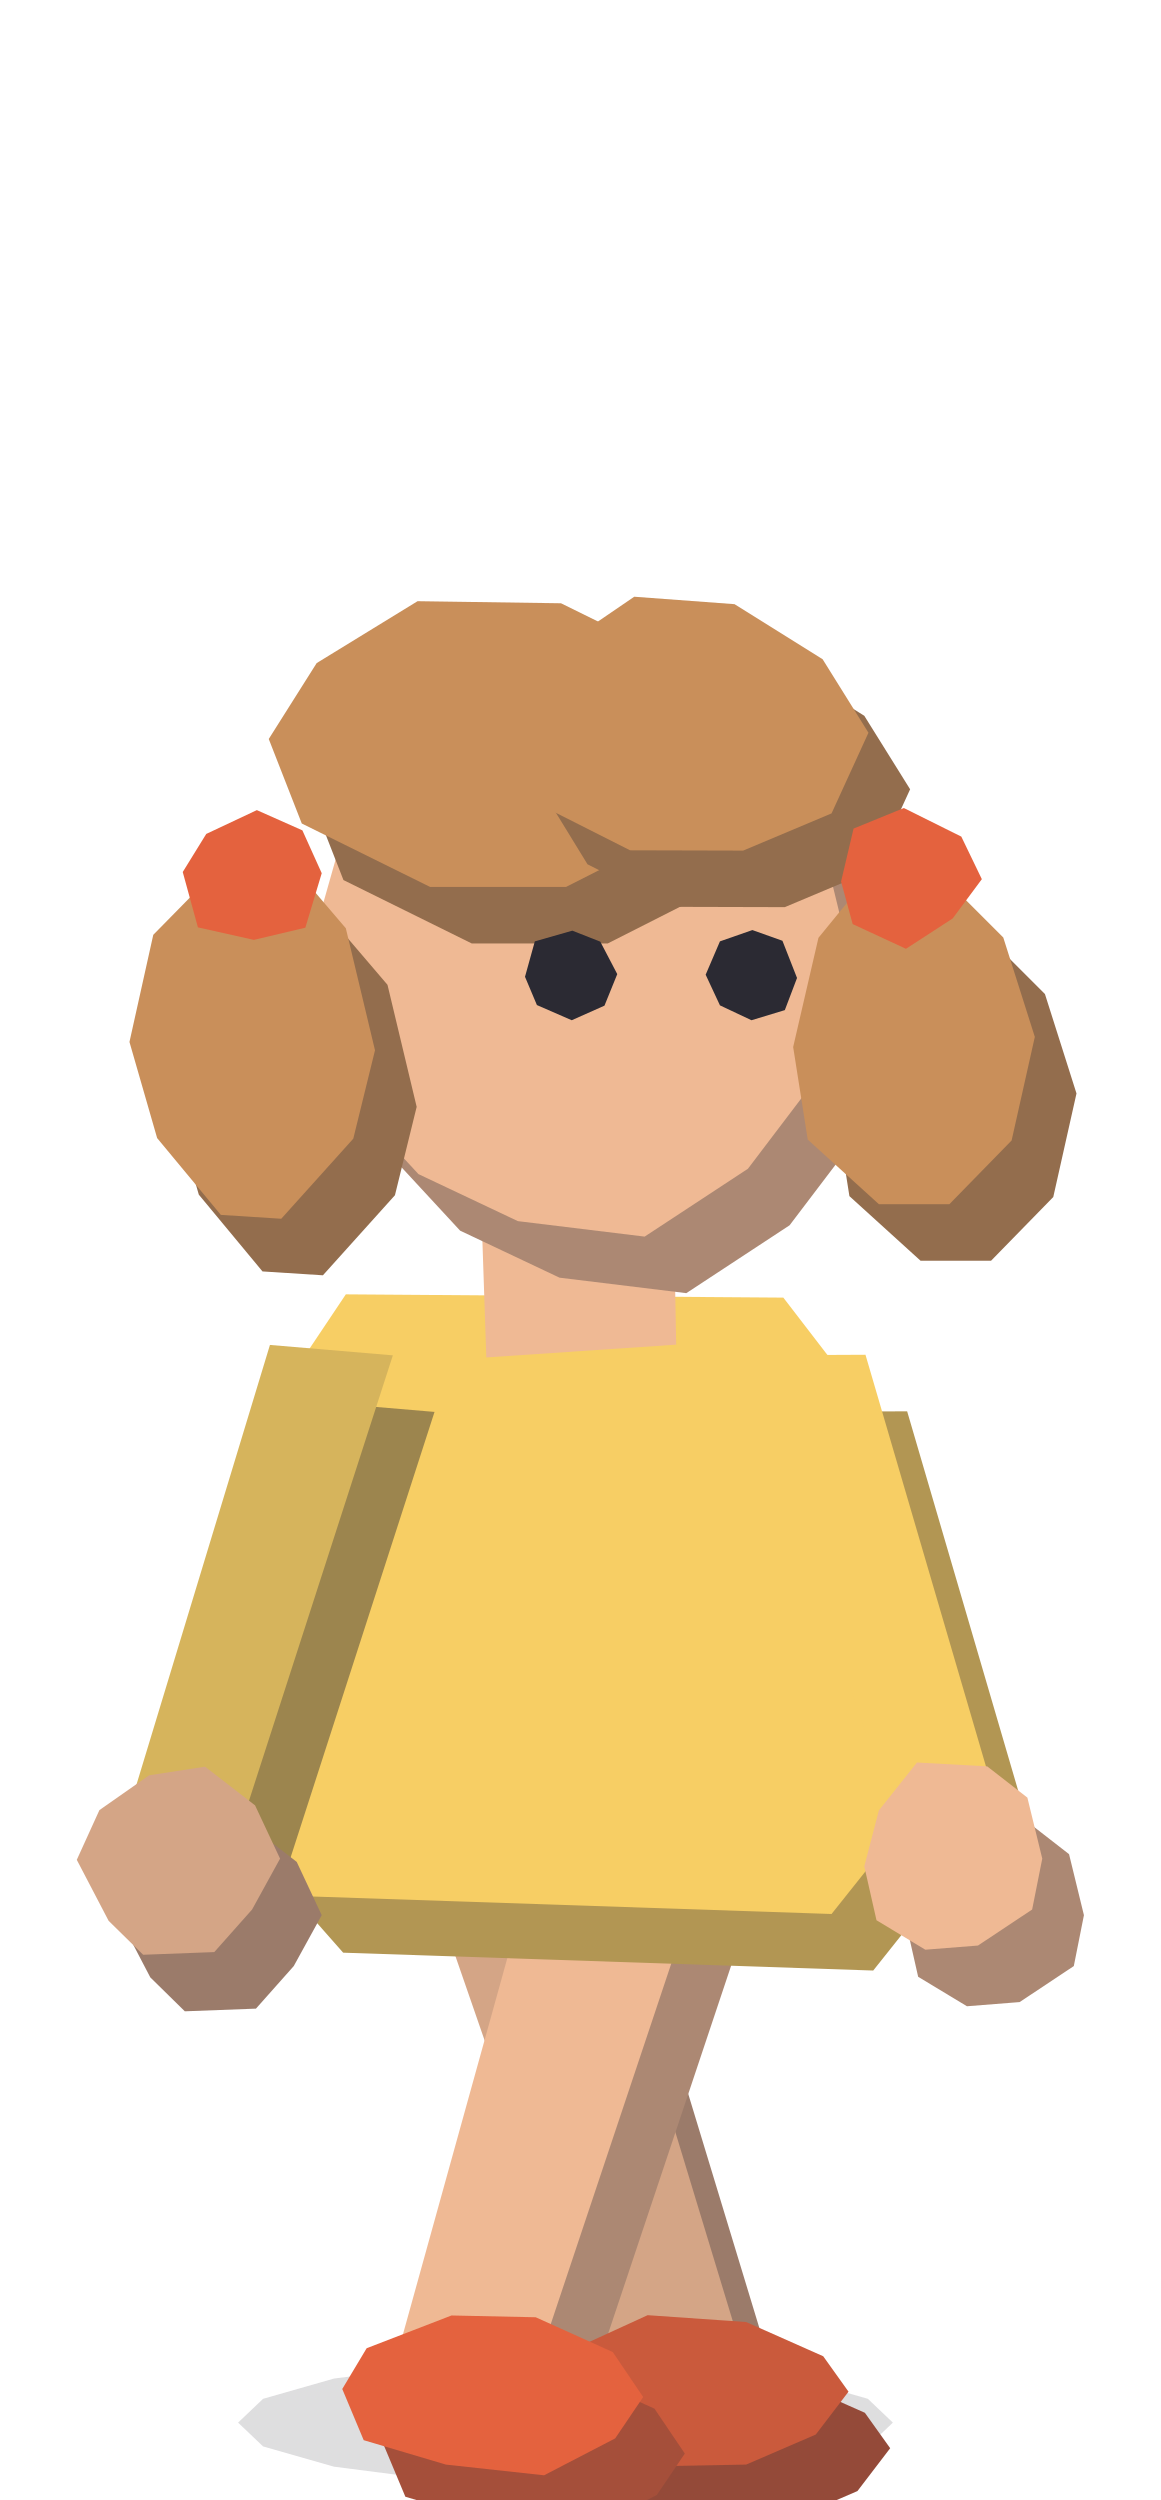
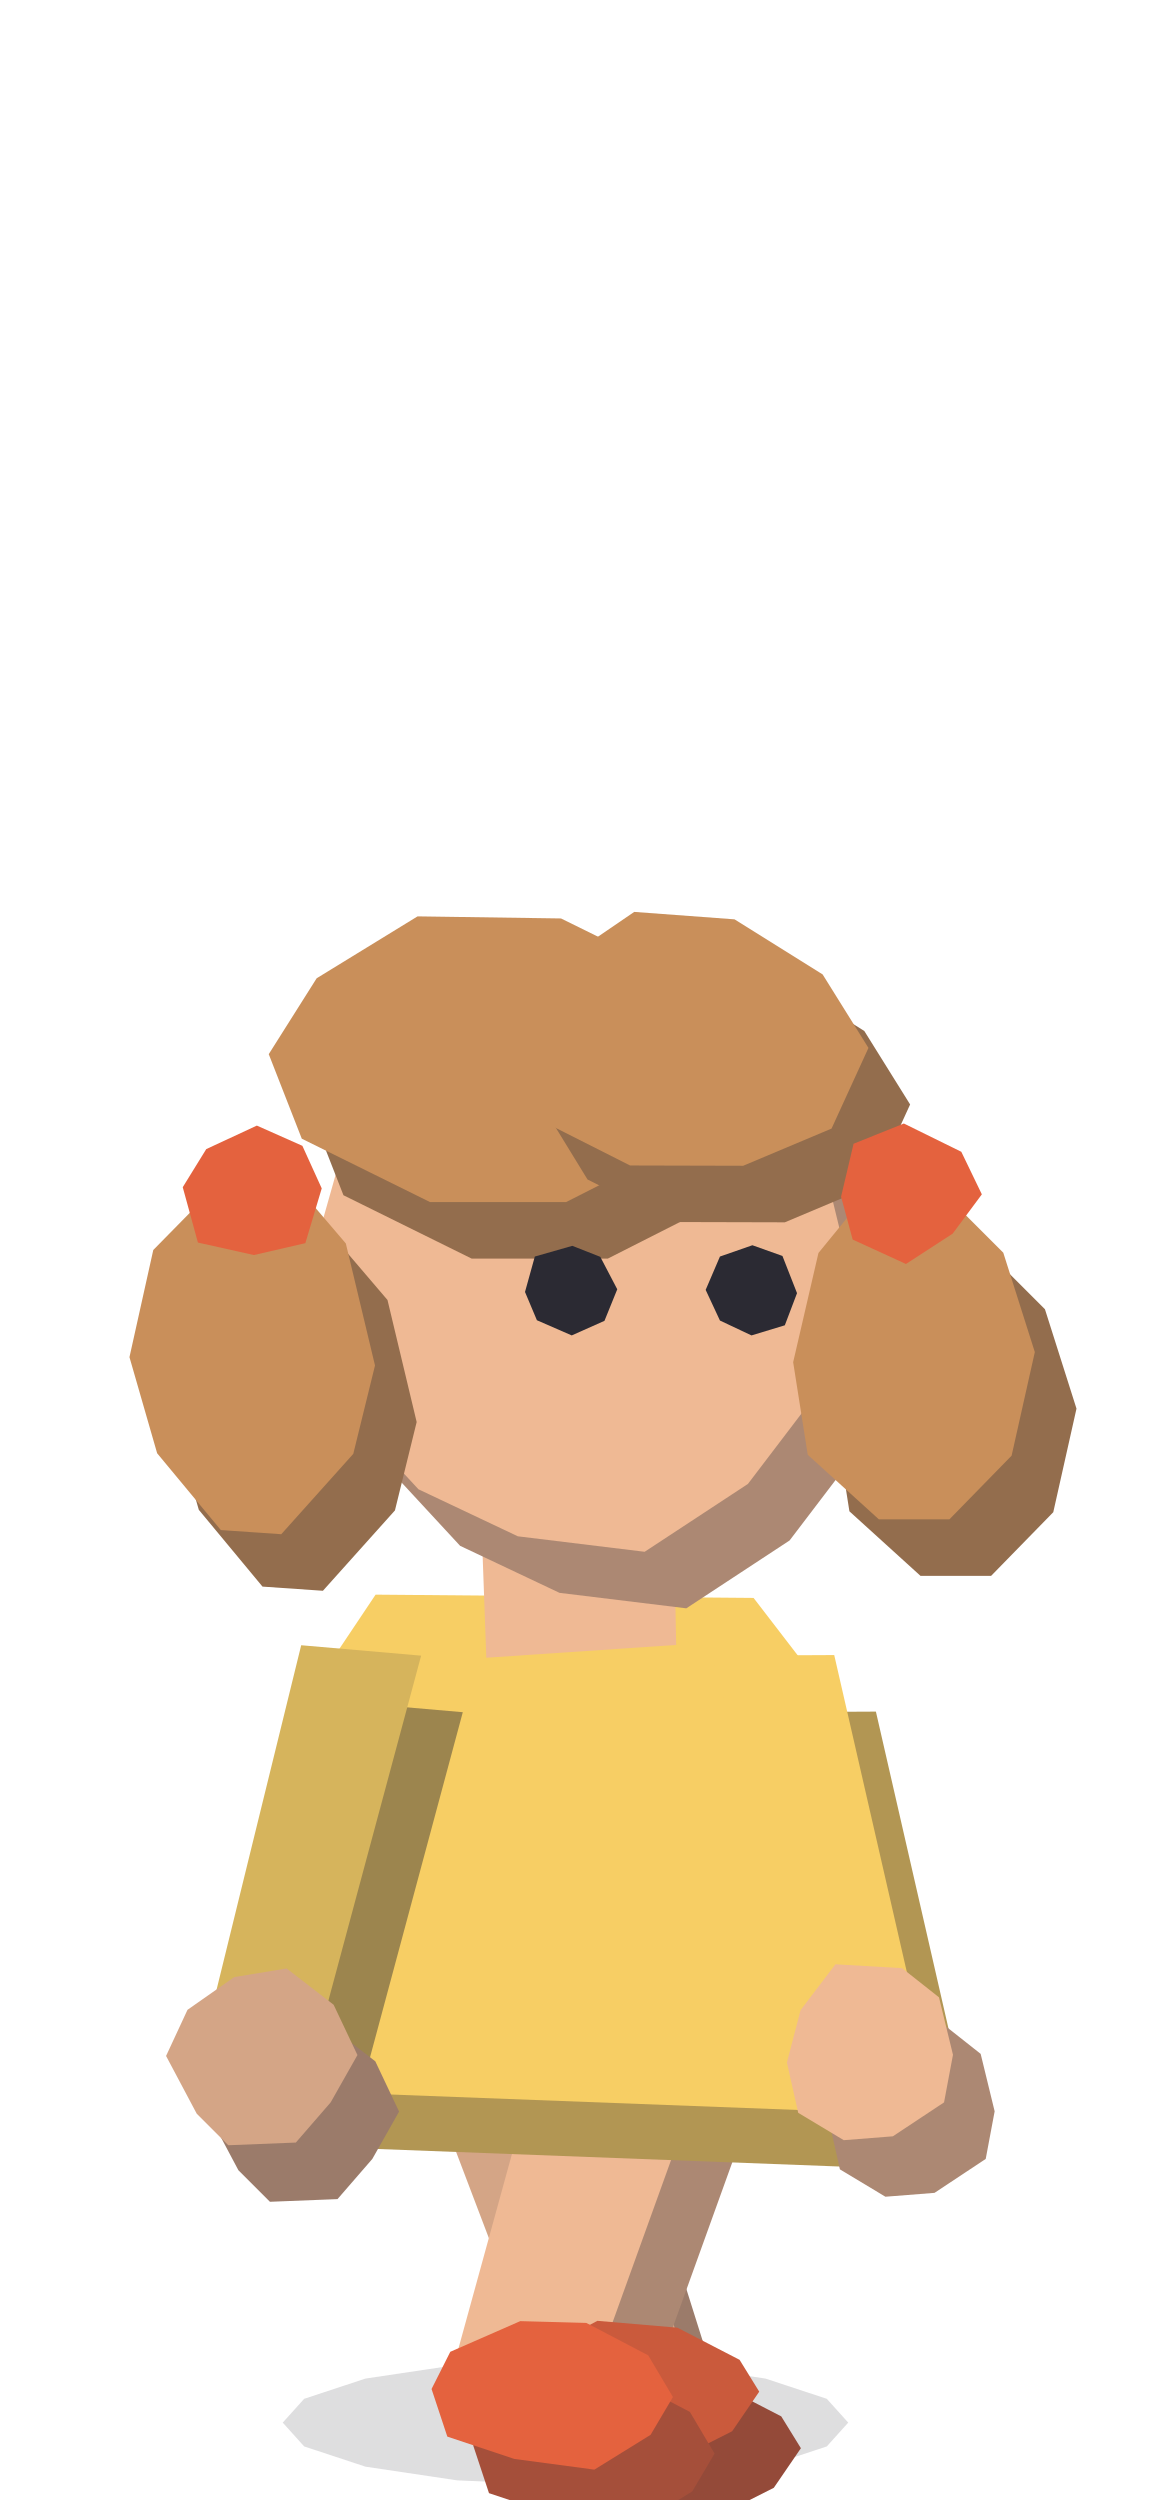
<svg xmlns="http://www.w3.org/2000/svg" width="117" height="252" viewBox="0 0 39 84">
-   <polygon points="30.00,81.40 29.16,82.20 26.78,82.88 23.21,83.34 19.00,83.50 14.79,83.34 11.22,82.88 8.84,82.20 8.00,81.40 8.84,80.60 11.22,79.92 14.79,79.46 19.00,79.30 23.21,79.46 26.78,79.92 29.16,80.60" fill="#2B2A33" opacity="0.16" />
-   <polygon points="14.47,61.18 20.18,60.66 26.65,81.96 21.60,81.77" fill="#9B7B6A" />
-   <polygon points="13.07,59.28 18.78,58.76 25.25,80.06 20.20,79.87" fill="#D4A586" />
-   <polygon points="20.32,60.94 26.34,60.74 19.19,82.13 14.41,82.24" fill="#AC8873" />
-   <polygon points="18.92,59.04 24.94,58.84 17.79,80.23 13.01,80.34" fill="#EFB994" />
-   <polygon points="29.91,82.26 28.81,83.70 26.47,84.71 23.20,84.77 20.84,83.69 20.01,82.44 20.65,80.84 23.16,79.69 26.47,79.92 29.06,81.07" fill="#944A39" />
-   <polygon points="28.51,80.36 27.41,81.80 25.07,82.81 21.80,82.87 19.44,81.79 18.61,80.54 19.25,78.94 21.76,77.79 25.07,78.02 27.66,79.17" fill="#CA5A3C" />
-   <polygon points="23.01,82.44 22.07,83.83 19.68,85.07 16.38,84.71 13.62,83.89 12.90,82.17 13.72,80.80 16.57,79.70 19.40,79.76 21.99,80.93" fill="#A54F3A" />
-   <polygon points="21.61,80.54 20.67,81.93 18.28,83.17 14.98,82.81 12.22,81.99 11.50,80.27 12.32,78.90 15.17,77.80 18.00,77.86 20.59,79.03" fill="#E4623E" />
-   <polygon points="13.02,45.39 27.72,45.50 29.78,48.18 31.45,63.56 29.34,66.21 11.53,65.61 9.75,63.59 10.92,48.53" fill="#B29653" />
-   <polygon points="11.62,43.49 26.32,43.60 28.38,46.28 30.05,61.66 27.94,64.31 10.13,63.71 8.35,61.69 9.52,46.63" fill="#F7CE64" />
-   <polygon points="10.47,47.09 14.60,47.44 9.48,63.29 5.54,63.33" fill="#9C854E" />
-   <polygon points="9.07,45.19 13.20,45.54 8.08,61.39 4.14,61.43" fill="#D6B45C" />
-   <polygon points="10.81,64.35 9.87,66.06 8.60,67.49 6.21,67.58 5.05,66.44 3.98,64.39 4.74,62.72 6.41,61.55 8.29,61.26 9.97,62.56" fill="#9B7B6A" />
-   <polygon points="9.41,62.45 8.47,64.16 7.20,65.59 4.81,65.68 3.65,64.54 2.58,62.49 3.34,60.82 5.01,59.65 6.89,59.36 8.57,60.66" fill="#D4A586" />
-   <polygon points="26.28,47.44 30.48,47.42 35.07,63.10 31.55,63.28" fill="#B29653" />
-   <polygon points="24.88,45.54 29.08,45.52 33.67,61.20 30.15,61.38" fill="#F7CE64" />
-   <polygon points="36.42,64.35 36.08,66.06 34.26,67.27 32.49,67.41 30.85,66.42 30.44,64.61 30.93,62.73 32.21,61.12 34.57,61.25 35.92,62.30" fill="#AC8873" />
-   <polygon points="35.02,62.45 34.68,64.16 32.86,65.37 31.09,65.51 29.45,64.52 29.04,62.71 29.53,60.83 30.81,59.22 33.17,59.35 34.52,60.40" fill="#EFB994" />
-   <polygon points="16.10,38.46 22.59,38.20 22.72,45.18 16.34,45.61" fill="#EFB994" />
-   <polygon points="29.97,34.08 29.11,37.77 26.53,41.17 23.06,43.45 18.80,42.93 15.46,41.35 12.63,38.29 11.75,34.05 12.94,29.85 15.44,26.21 18.85,24.40 22.67,24.48 26.41,26.65 28.93,29.81" fill="#AC8873" />
-   <polygon points="28.57,32.18 27.71,35.87 25.13,39.27 21.66,41.55 17.40,41.03 14.06,39.45 11.23,36.39 10.35,32.15 11.54,27.95 14.04,24.31 17.45,22.50 21.27,22.58 25.01,24.75 27.53,27.91" fill="#EFB994" />
-   <polygon points="25.59,26.89 24.03,29.87 20.42,31.70 15.85,31.70 11.54,29.57 10.43,26.73 12.04,24.18 15.43,22.10 20.25,22.17 23.72,23.88" fill="#936D4D" />
-   <polygon points="24.19,24.99 22.63,27.97 19.02,29.80 14.45,29.80 10.14,27.67 9.03,24.83 10.64,22.28 14.03,20.20 18.85,20.27 22.32,21.98" fill="#C98F5A" />
-   <polygon points="30.58,26.52 29.34,29.23 26.37,30.48 22.57,30.47 19.74,29.04 18.11,26.38 19.71,24.00 22.71,21.95 26.08,22.20 29.04,24.05" fill="#936D4D" />
-   <polygon points="29.18,24.62 27.94,27.33 24.97,28.58 21.17,28.57 18.34,27.14 16.71,24.48 18.31,22.10 21.31,20.05 24.68,20.30 27.64,22.15" fill="#C98F5A" />
-   <polygon points="14.00,37.19 13.27,40.16 10.85,42.85 8.82,42.72 6.68,40.14 5.75,36.91 6.55,33.31 8.81,31.01 11.33,31.11 13.02,33.09" fill="#936D4D" />
-   <polygon points="12.60,35.29 11.87,38.26 9.45,40.95 7.42,40.82 5.28,38.24 4.35,35.01 5.15,31.41 7.41,29.11 9.93,29.21 11.62,31.19" fill="#C98F5A" />
-   <polygon points="36.17,36.74 35.39,40.22 33.30,42.36 30.93,42.36 28.54,40.19 28.05,37.08 28.90,33.41 30.64,31.28 33.07,31.36 35.11,33.40" fill="#936D4D" />
-   <polygon points="34.77,34.84 33.99,38.32 31.90,40.46 29.53,40.46 27.14,38.29 26.65,35.18 27.50,31.51 29.24,29.38 31.67,29.46 33.71,31.50" fill="#C98F5A" />
-   <polygon points="10.81,29.34 10.26,31.17 8.53,31.58 6.65,31.16 6.14,29.30 6.93,28.02 8.63,27.22 10.16,27.90" fill="#E4623E" />
-   <polygon points="32.99,29.54 32.01,30.86 30.44,31.88 28.65,31.05 28.26,29.62 28.68,27.84 30.37,27.15 32.30,28.11" fill="#E4623E" />
-   <polygon points="20.74,32.73 20.31,33.79 19.21,34.28 18.04,33.77 17.64,32.82 17.97,31.63 19.23,31.27 20.17,31.64" fill="#2B2A33" />
-   <polygon points="26.78,32.86 26.37,33.94 25.25,34.28 24.19,33.78 23.71,32.75 24.19,31.63 25.28,31.25 26.29,31.61" fill="#2B2A33" />
+   <polygon points="28.50,81.40 27.78,82.20 25.72,82.88 22.64,83.34 19.00,83.50 15.36,83.34 12.28,82.88 10.22,82.20 9.50,81.40 10.22,80.60 12.28,79.92 15.36,79.46 19.00,79.30 22.64,79.46 25.72,79.92 27.78,80.60" fill="#2B2A33" opacity="0.16" />
+   <polygon points="14.47,68.27 20.18,67.75 24.65,81.96 19.60,81.77" fill="#9B7B6A" />
+   <polygon points="13.07,66.37 18.78,65.85 23.25,80.06 18.20,79.87" fill="#D4A586" />
+   <polygon points="20.32,68.03 26.34,67.84 21.19,82.13 16.41,82.24" fill="#AC8873" />
+   <polygon points="18.92,66.13 24.94,65.94 19.79,80.23 15.01,80.34" fill="#EFB994" />
+   <polygon points="26.91,82.26 26.00,83.59 24.16,84.52 21.50,84.58 19.65,83.57 19.01,82.44 19.46,80.96 21.47,79.88 24.16,80.11 26.25,81.19" fill="#944A39" />
+   <polygon points="25.51,80.36 24.60,81.69 22.76,82.62 20.10,82.68 18.25,81.67 17.61,80.54 18.06,79.06 20.07,77.98 22.76,78.21 24.85,79.29" fill="#CA5A3C" />
+   <polygon points="24.01,82.44 23.26,83.71 21.37,84.88 18.68,84.52 16.43,83.77 15.90,82.17 16.53,80.92 18.88,79.89 21.10,79.95 23.18,81.04" fill="#A54F3A" />
+   <polygon points="22.61,80.54 21.86,81.81 19.97,82.98 17.28,82.62 15.03,81.87 14.50,80.27 15.13,79.02 17.48,77.99 19.70,78.05 21.78,79.14" fill="#E4623E" />
+   <polygon points="14.02,55.48 26.72,55.59 28.78,58.27 30.45,70.15 28.34,72.80 12.53,72.20 10.75,70.18 11.92,58.62" fill="#B29653" />
+   <polygon points="12.62,53.58 25.32,53.69 27.38,56.37 29.05,68.25 26.94,70.90 11.13,70.30 9.35,68.28 10.52,56.72" fill="#F7CE64" />
+   <polygon points="11.52,57.18 15.55,57.53 12.23,69.88 8.39,69.92" fill="#9C854E" />
+   <polygon points="10.12,55.28 14.15,55.63 10.83,67.98 6.99,68.02" fill="#D6B45C" />
+   <polygon points="13.41,70.95 12.51,72.54 11.34,73.89 9.07,73.98 8.01,72.92 6.98,70.98 7.70,69.43 9.27,68.33 11.03,68.04 12.61,69.26" fill="#9B7B6A" />
+   <polygon points="12.01,69.05 11.11,70.64 9.94,71.99 7.67,72.08 6.61,71.02 5.58,69.08 6.30,67.53 7.87,66.43 9.63,66.14 11.21,67.36" fill="#D4A586" />
+   <polygon points="25.33,57.53 29.43,57.51 32.22,69.69 28.80,69.87" fill="#B29653" />
+   <polygon points="23.93,55.63 28.03,55.61 30.82,67.79 27.40,67.97" fill="#F7CE64" />
+   <polygon points="33.42,70.94 33.12,72.54 31.40,73.68 29.75,73.81 28.22,72.89 27.84,71.20 28.30,69.44 29.47,67.90 31.71,68.03 32.95,69.01" fill="#AC8873" />
+   <polygon points="32.02,69.04 31.72,70.64 30.00,71.78 28.35,71.91 26.82,70.99 26.44,69.30 26.90,67.54 28.07,66.00 30.31,66.13 31.55,67.11" fill="#EFB994" />
+   <polygon points="16.10,49.05 22.59,48.79 22.72,55.27 16.34,55.70" fill="#EFB994" />
+   <polygon points="29.97,44.67 29.11,48.37 26.53,51.76 23.06,54.04 18.80,53.52 15.46,51.94 12.63,48.88 11.75,44.65 12.94,40.44 15.44,36.80 18.85,34.99 22.67,35.07 26.41,37.24 28.93,40.40" fill="#AC8873" />
+   <polygon points="28.57,42.77 27.71,46.47 25.13,49.86 21.66,52.14 17.40,51.62 14.06,50.04 11.23,46.98 10.35,42.75 11.54,38.54 14.04,34.90 17.45,33.09 21.27,33.17 25.01,35.34 27.53,38.50" fill="#EFB994" />
+   <polygon points="25.59,37.48 24.03,40.46 20.42,42.29 15.85,42.29 11.54,40.16 10.43,37.32 12.04,34.77 15.43,32.69 20.25,32.76 23.72,34.47" fill="#936D4D" />
+   <polygon points="24.19,35.58 22.63,38.56 19.02,40.39 14.45,40.39 10.14,38.26 9.03,35.42 10.64,32.87 14.03,30.79 18.85,30.86 22.32,32.57" fill="#C98F5A" />
+   <polygon points="30.58,37.11 29.34,39.82 26.37,41.07 22.57,41.06 19.74,39.63 18.11,36.97 19.71,34.59 22.71,32.54 26.08,32.79 29.04,34.64" fill="#936D4D" />
+   <polygon points="29.18,35.21 27.94,37.92 24.97,39.17 21.17,39.16 18.34,37.73 16.71,35.07 18.31,32.69 21.31,30.64 24.68,30.89 27.64,32.74" fill="#C98F5A" />
+   <polygon points="14.00,47.78 13.27,50.75 10.85,53.45 8.82,53.31 6.68,50.73 5.75,47.50 6.55,43.90 8.81,41.60 11.33,41.70 13.02,43.68" fill="#936D4D" />
+   <polygon points="12.60,45.88 11.87,48.85 9.45,51.55 7.42,51.41 5.28,48.83 4.35,45.60 5.15,42.00 7.41,39.70 9.93,39.80 11.62,41.78" fill="#C98F5A" />
+   <polygon points="36.17,47.33 35.39,50.81 33.30,52.95 30.93,52.95 28.54,50.78 28.05,47.67 28.90,44.00 30.64,41.87 33.07,41.95 35.11,43.99" fill="#936D4D" />
+   <polygon points="34.77,45.43 33.99,48.91 31.90,51.05 29.53,51.05 27.14,48.88 26.65,45.77 27.50,42.10 29.24,39.97 31.67,40.05 33.71,42.09" fill="#C98F5A" />
+   <polygon points="10.81,39.93 10.26,41.77 8.53,42.17 6.65,41.75 6.14,39.89 6.93,38.61 8.63,37.82 10.16,38.50" fill="#E4623E" />
+   <polygon points="32.99,40.13 32.01,41.45 30.44,42.47 28.65,41.65 28.26,40.21 28.68,38.43 30.37,37.75 32.30,38.70" fill="#E4623E" />
+   <polygon points="20.74,43.32 20.31,44.38 19.21,44.87 18.04,44.36 17.64,43.41 17.97,42.22 19.23,41.86 20.17,42.23" fill="#2B2A33" />
+   <polygon points="26.78,43.45 26.37,44.53 25.25,44.87 24.19,44.37 23.71,43.34 24.19,42.22 25.28,41.84 26.29,42.20" fill="#2B2A33" />
</svg>
